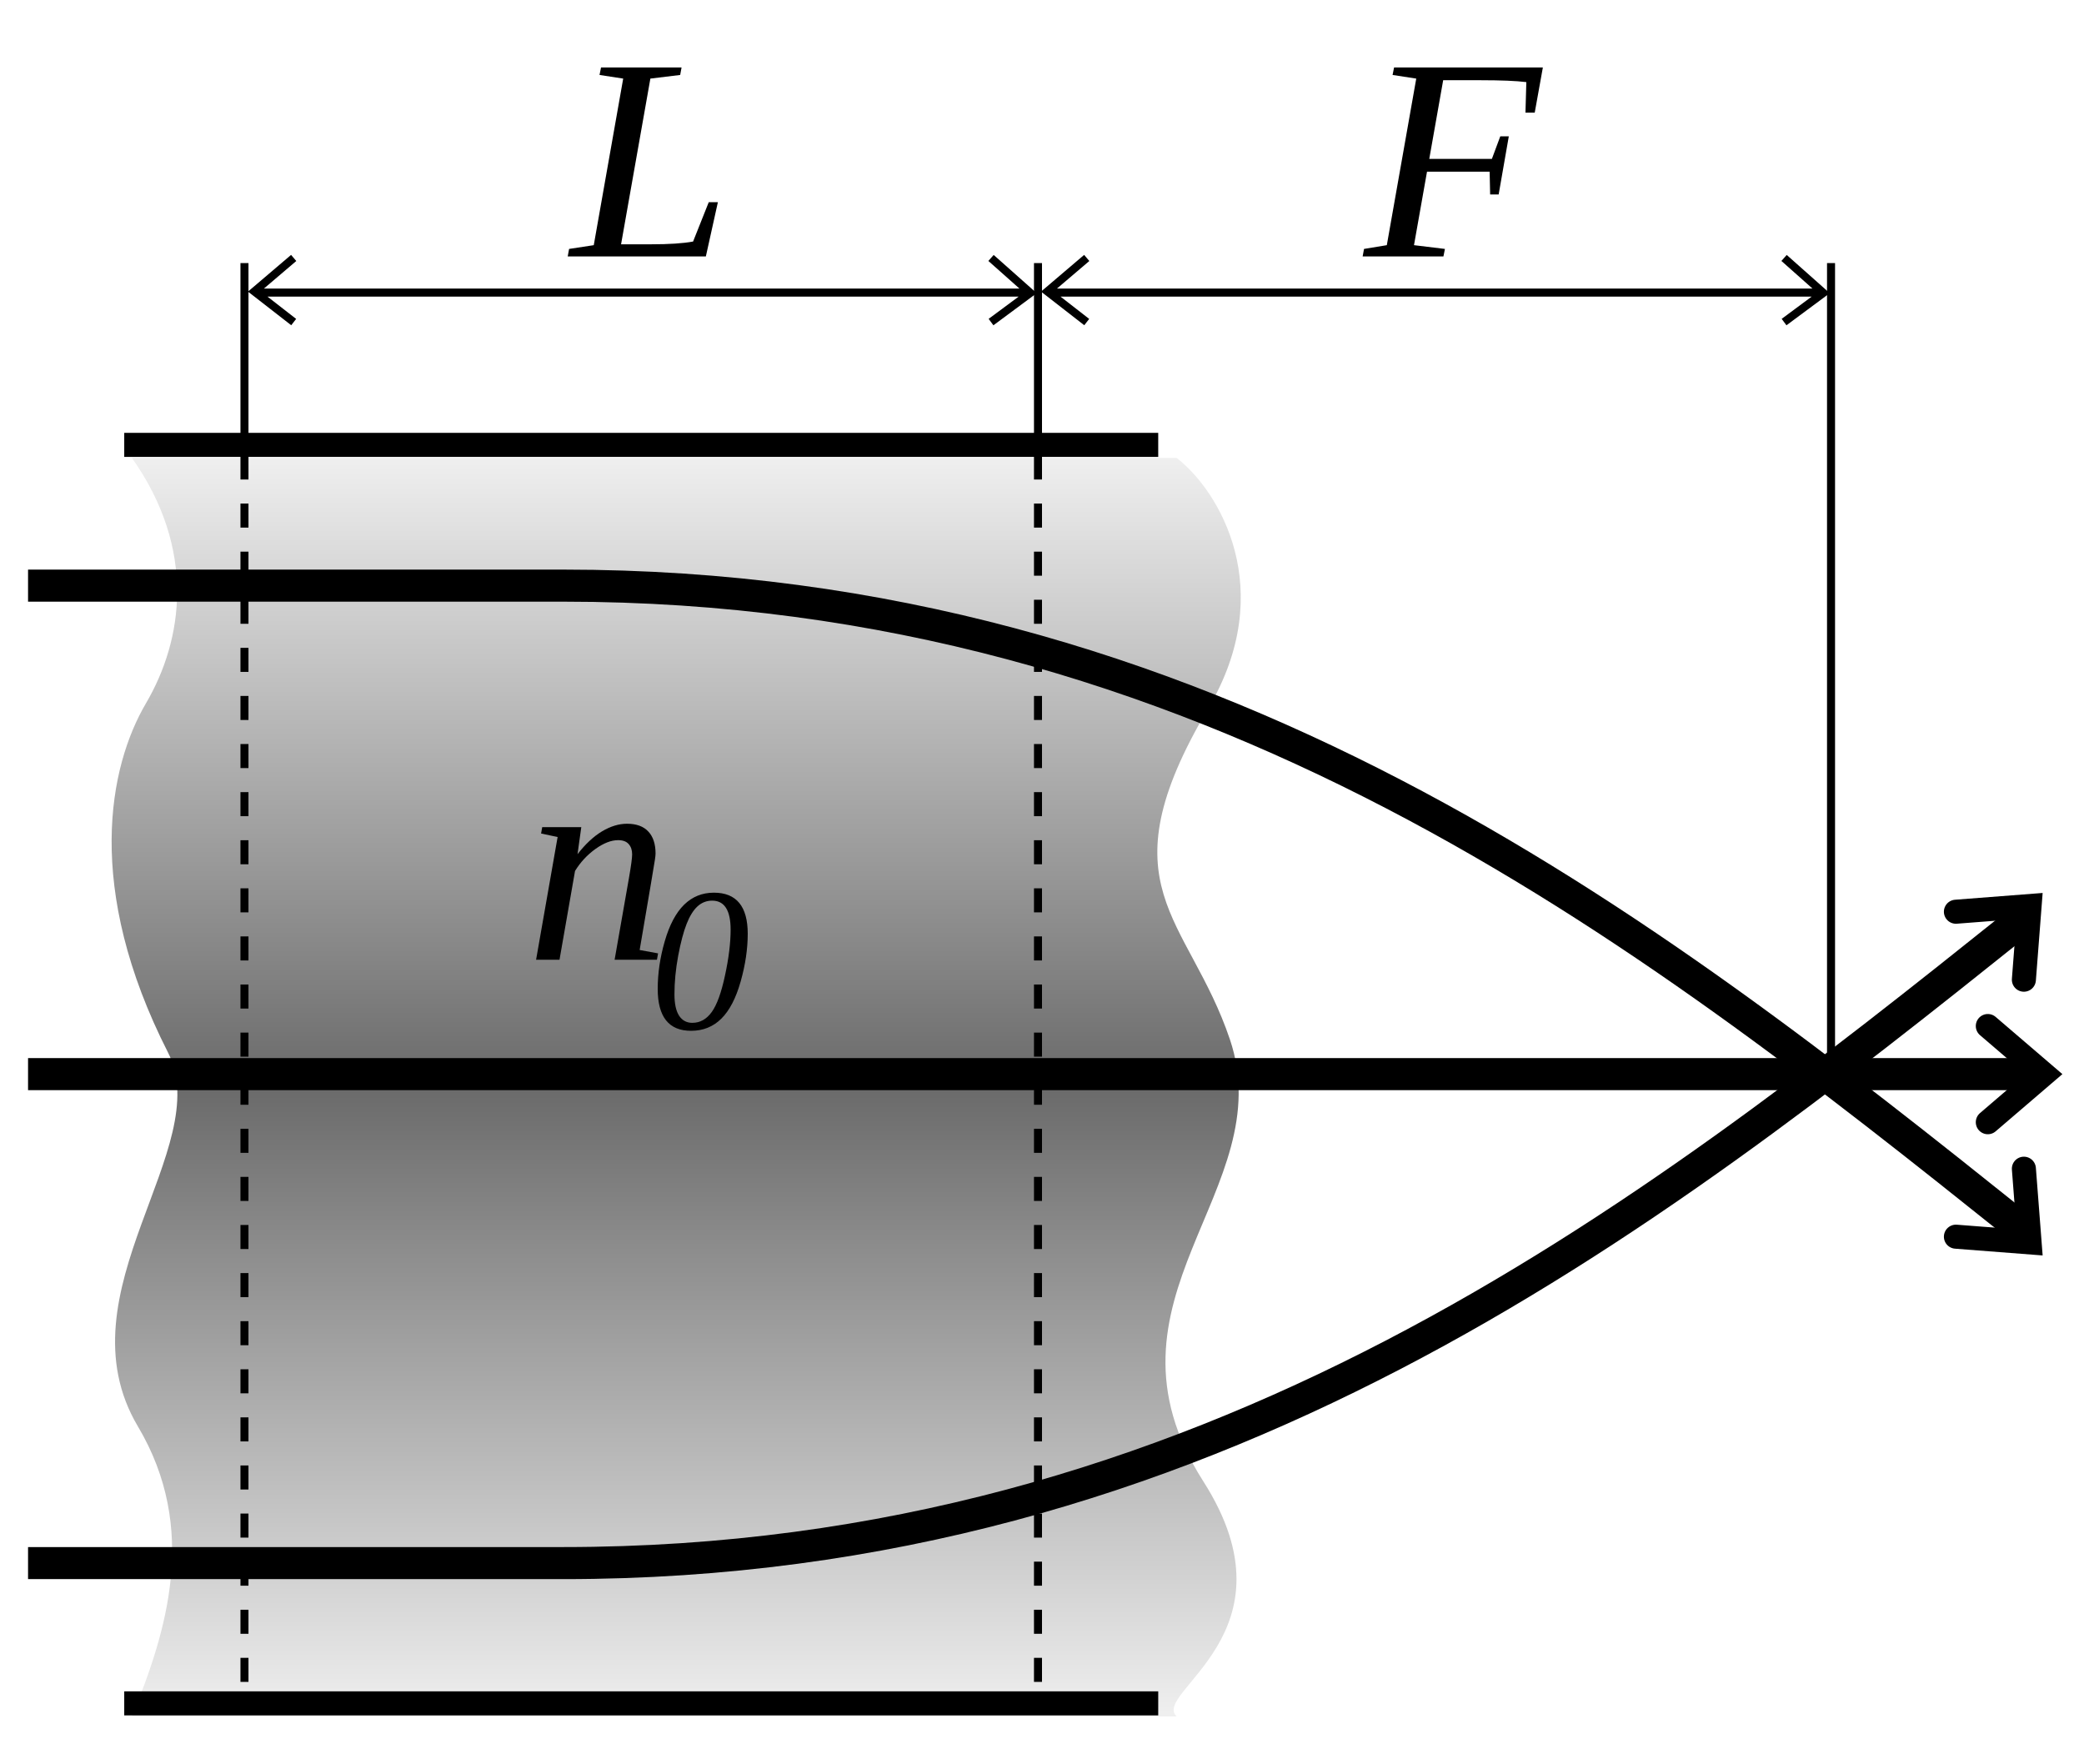
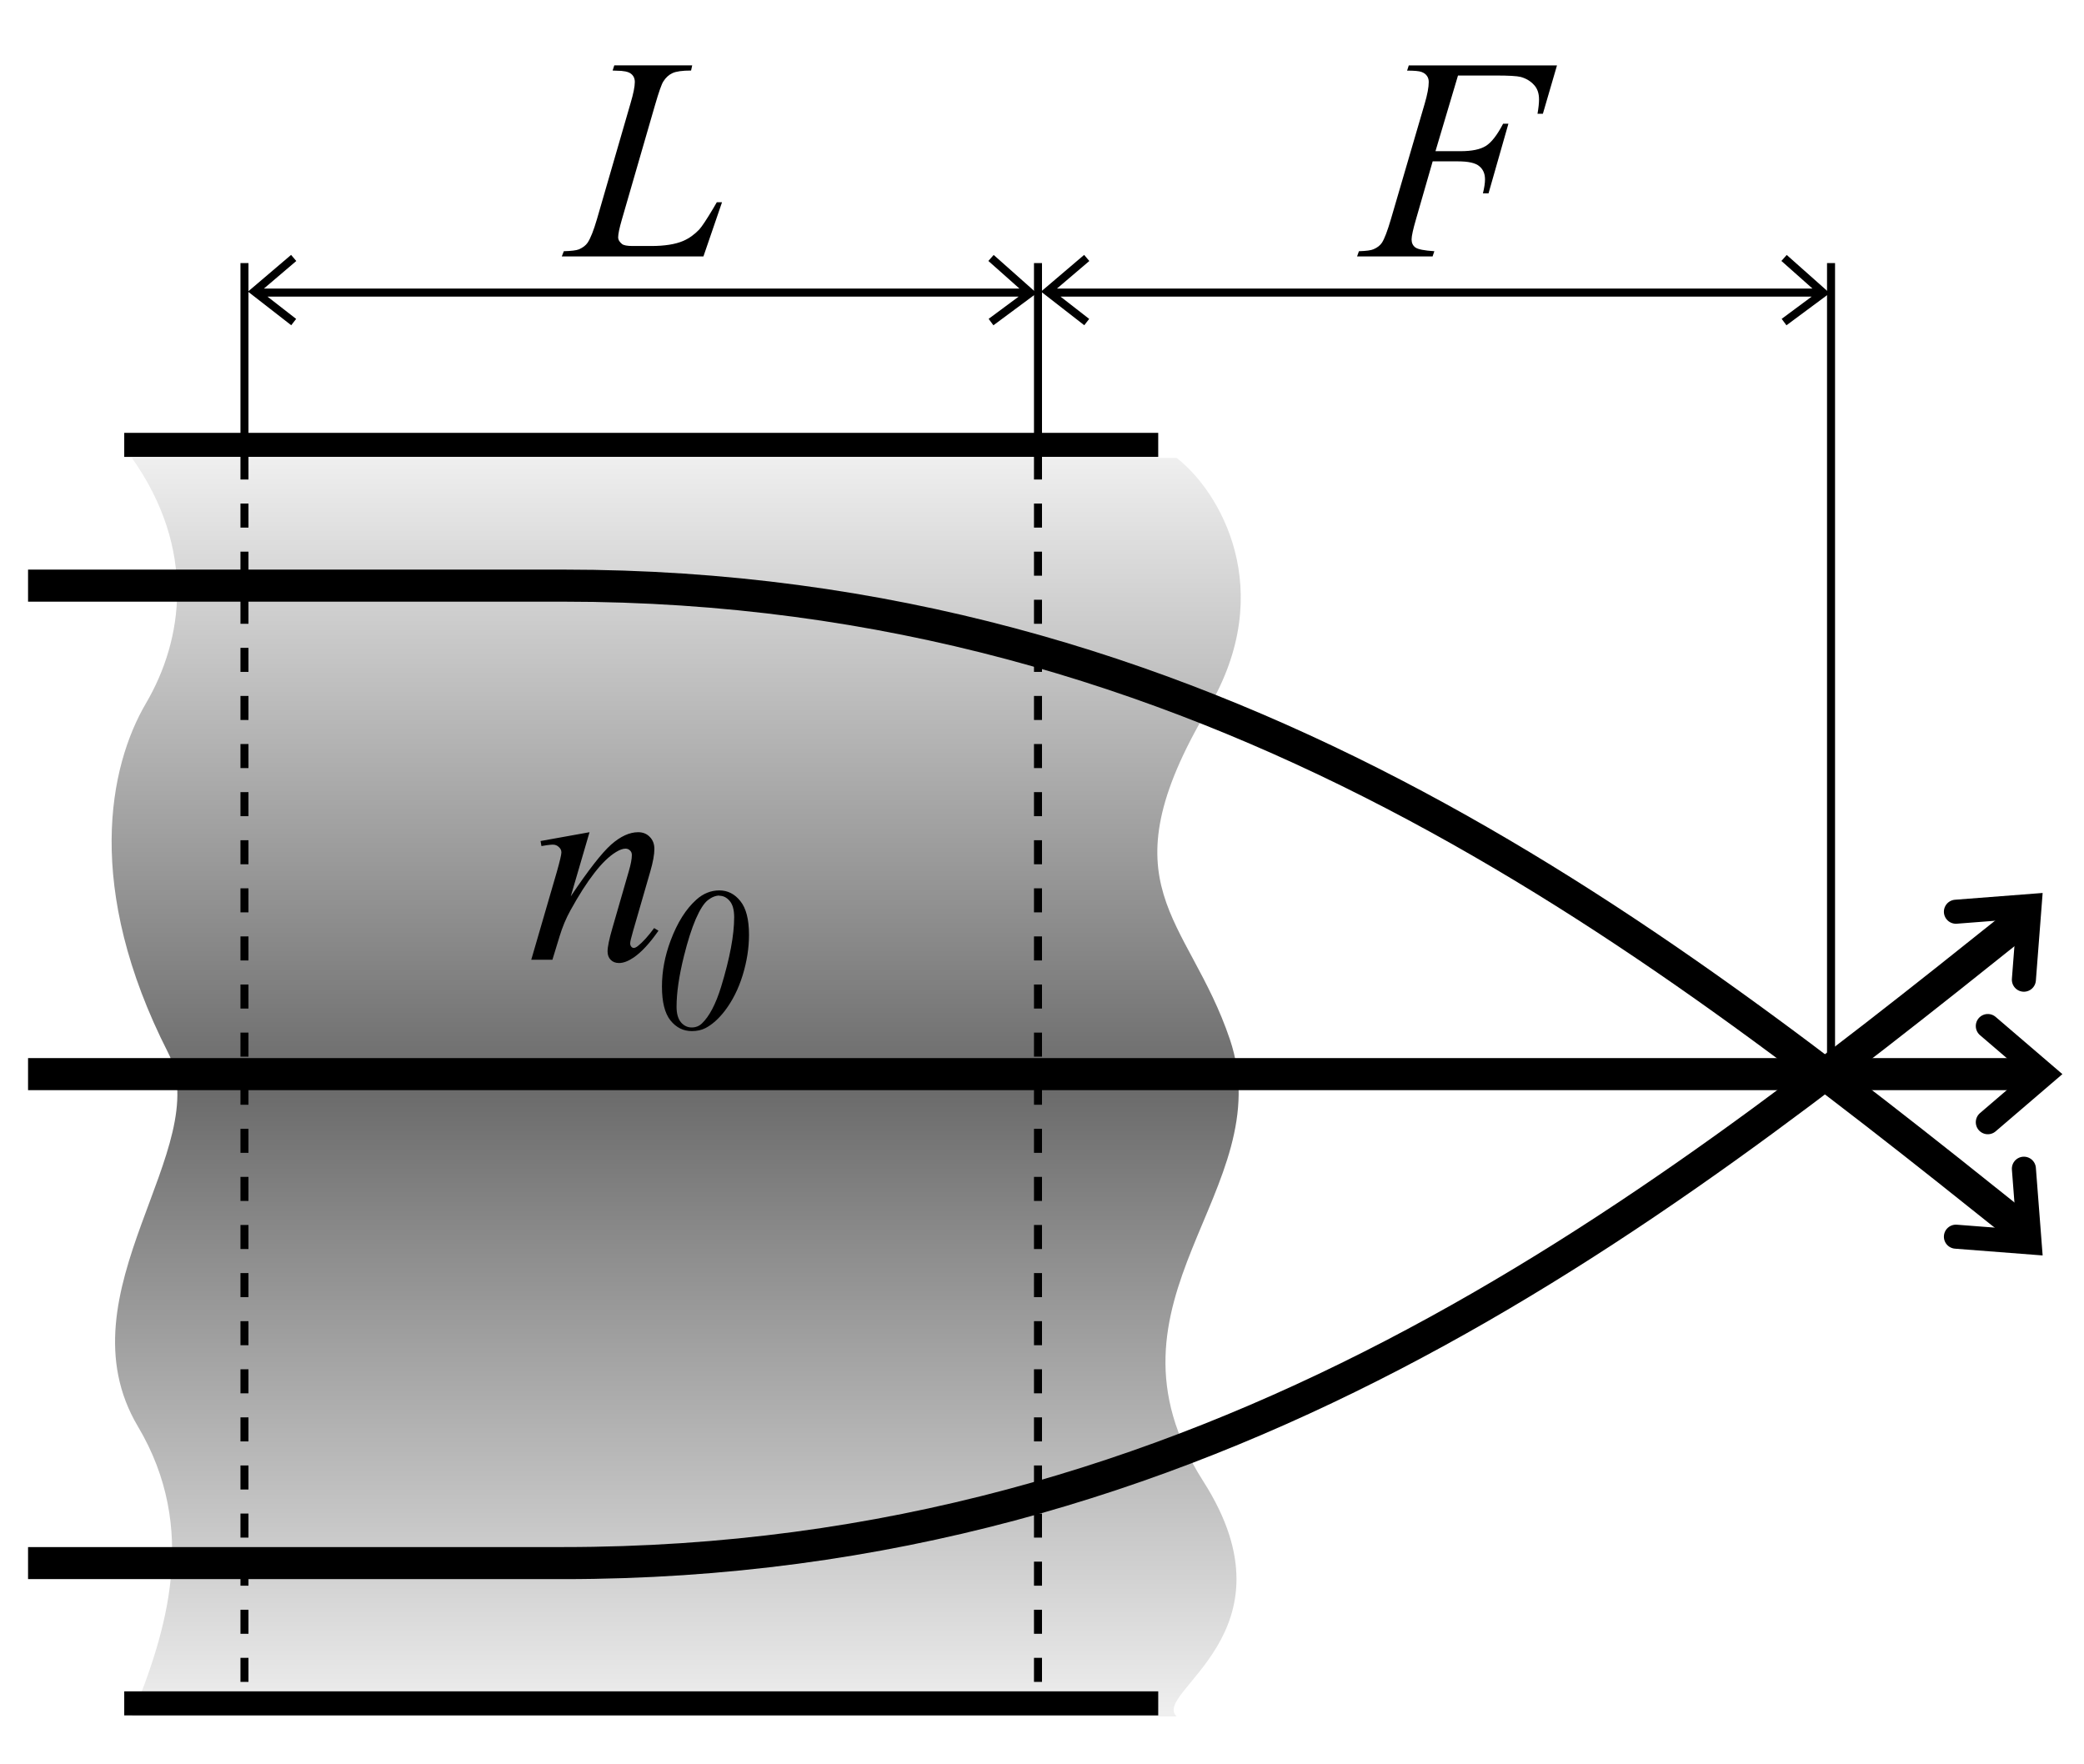
<svg xmlns="http://www.w3.org/2000/svg" height="220" width="260">
  <linearGradient id="a" gradientTransform="matrix(1.11 0 0 1 -5.27 7.63)" gradientUnits="userSpaceOnUse" x1="75.63" x2="75.63" y1="48.89" y2="206.81">
    <stop offset="0" stop-color="#f0f0f0" />
    <stop offset=".5" stop-color="#6a6a6a" />
    <stop offset="1" stop-color="#f0f0f0" />
  </linearGradient>
  <path d="m16.46 57.13h130.34c5.31 4.09 12.72 16.41 3.93 31.25-13.21 22.29-2.5 25.88 2.71 41.28 6.39 18.92-17.85 32.36-3.31 55.15 12.1 18.96-6.53 26.36-3.33 29.32h-130.34c4.35-10.63 8.33-23.41.75-36.17-9.95-16.75 9.78-34.82 3.75-46.66-10.47-20.56-7.37-35.69-2.75-43.56 4.64-7.91 6.32-19.19-1.75-30.61z" fill="url(#a)" />
  <path d="m3.5 134h250.42" fill="none" stroke="#000" stroke-width="4" />
  <path d="m123.64 32.18 4.91 4.36-4.91 3.64m-87-8-4.91 4.18 4.91 3.82m-4.23-3.68h95.47" fill="none" stroke="#000" />
-   <text font-family="Times New Roman" font-size="10" font-style="italic" x="71.25" y="31.99">
-     <tspan font-size="36" x="71.25" y="31.99">L</tspan>
-   </text>
+   <path d="m87.76 31.99h-17.67l.25-.65q1.41-.04 1.88-.23.74-.32 1.09-.83.54-.81 1.16-2.92l4.2-14.49q.53-1.79.53-2.64 0-.67-.49-1.04-.47-.37-1.81-.37-.3 0-.47-.02l.21-.65h9.72l-.14.65q-1.63 0-2.32.32-.69.32-1.14 1.04-.32.47-1.04 2.95l-4.13 14.26q-.47 1.62-.47 2.25 0 .42.47.81.3.26 1.35.26h2.3q2.51 0 3.99-.63 1.09-.47 2-1.42.49-.53 1.74-2.62l.46-.79h.65z" />
  <g fill="none" stroke="#000">
    <path d="m3.5 73.06h66.8c80.53 0 134.88 42.59 181.63 79.99" stroke-width="4" />
    <path d="m30.5 32.82v22.47m99-22.47v22.47" />
    <g stroke-linecap="round" stroke-width="3" transform="translate(0 5)">
      <path d="m248 135 7-6-7-6" />
      <path d="m252.5 117.22.71-9.19-9.19.71" />
      <path d="m252.5 140.8.71 9.19-9.19-.71" />
    </g>
  </g>
-   <g font-family="Times New Roman" font-style="italic" transform="translate(1.6 4.71)">
-     <text font-size="10" x="64" y="115.02">
-       <tspan font-size="36" x="64" y="115.02">n</tspan>
-     </text>
-     <text font-size="7.02" transform="scale(.99 1.01)" x="80.3" y="122.41">
-       <tspan font-size="25.28" x="80.3" y="122.41">0</tspan>
-     </text>
-   </g>
+   <path d="m73.55 103.82-2.34 8q3.29-4.9 5.03-6.45 1.76-1.55 3.38-1.55.88 0 1.44.58.58.58.58 1.51 0 1.05-.51 2.81l-2.14 7.4q-.37 1.28-.37 1.56 0 .25.14.42.14.16.3.16.21 0 .51-.23.93-.74 2.04-2.25l.54.33q-1.63 2.34-3.09 3.34-1.02.69-1.83.69-.65 0-1.04-.4-.39-.39-.39-1.05 0-.84.6-2.9l2.04-7.07q.39-1.32.39-2.06 0-.35-.23-.56-.23-.23-.56-.23-.49 0-1.18.42-1.3.79-2.71 2.62-1.41 1.81-2.97 4.64-.83 1.49-1.37 3.27l-.89 2.91h-2.64l3.2-11q.56-1.99.56-2.39 0-.39-.32-.67-.3-.3-.76-.3-.21 0-.74.07l-.67.11-.11-.63z" />
+   <path d="m90.65 109.98q1.58 0 2.65 1.32 1.09 1.32 1.09 4.17 0 2.44-.8 4.99-.8 2.54-2.26 4.41-1.16 1.47-2.43 2.12-.74.37-1.72.37-1.6 0-2.69-1.32-1.07-1.32-1.07-4.18 0-2.83 1.09-5.68 1.27-3.33 3.25-5.06 1.3-1.14 2.9-1.14zm.01.64q-.72 0-1.46.57-.73.56-1.52 2.33-.78 1.78-1.49 4.58-.93 3.67-.93 6.25 0 1.28.56 1.93.56.63 1.35.63.75 0 1.28-.49 1.42-1.33 2.43-4.55 1.64-5.27 1.64-8.57 0-1.37-.56-2.01-.56-.65-1.31-.65z" transform="scale(.99 1.01)" />
  <g fill="none" stroke="#000">
    <path d="m3.5 195h66.8c80.53 0 134.87-42.59 181.62-79.99" stroke-width="4" />
    <path d="m15.5 55.5h129m0 157h-129" stroke-width="3" />
    <path d="m30.5 56.82v154.47m99-154.47v154.47" stroke-dasharray="3 3" />
    <path d="m222.58 32.18 4.91 4.36-4.91 3.64m-87-8-4.91 4.18 4.91 3.82m-4.23-3.68h95.47" />
  </g>
-   <text font-family="Times New Roman" font-size="10" font-style="italic" x="170.19" y="31.99">
-     <tspan font-size="36" x="170.19" y="31.99">F</tspan>
-   </text>
+   <path d="m181.9 9.42-2.81 9.44h3.13q2.11 0 3.15-.65 1.05-.65 2.16-2.78h.66l-2.48 8.69h-.7q.26-1.05.26-1.74 0-1.07-.72-1.65-.7-.6-2.65-.6h-3.16l-2.07 7.19q-.56 1.92-.56 2.55 0 .65.47 1 .49.35 2.37.47l-.22.65h-9.42l.23-.65q1.37-.04 1.83-.25.7-.3 1.04-.81.47-.72 1.13-2.97l4.2-14.36q.51-1.74.51-2.72 0-.46-.23-.77-.23-.33-.69-.49-.44-.16-1.78-.16l.21-.65h18.49l-1.76 6.03h-.67q.19-1.09.19-1.79 0-1.16-.65-1.83-.63-.69-1.63-.97-.7-.18-3.15-.18z" />
  <path d="m228.44 32.82v100.47" fill="none" stroke="#000" />
</svg>
